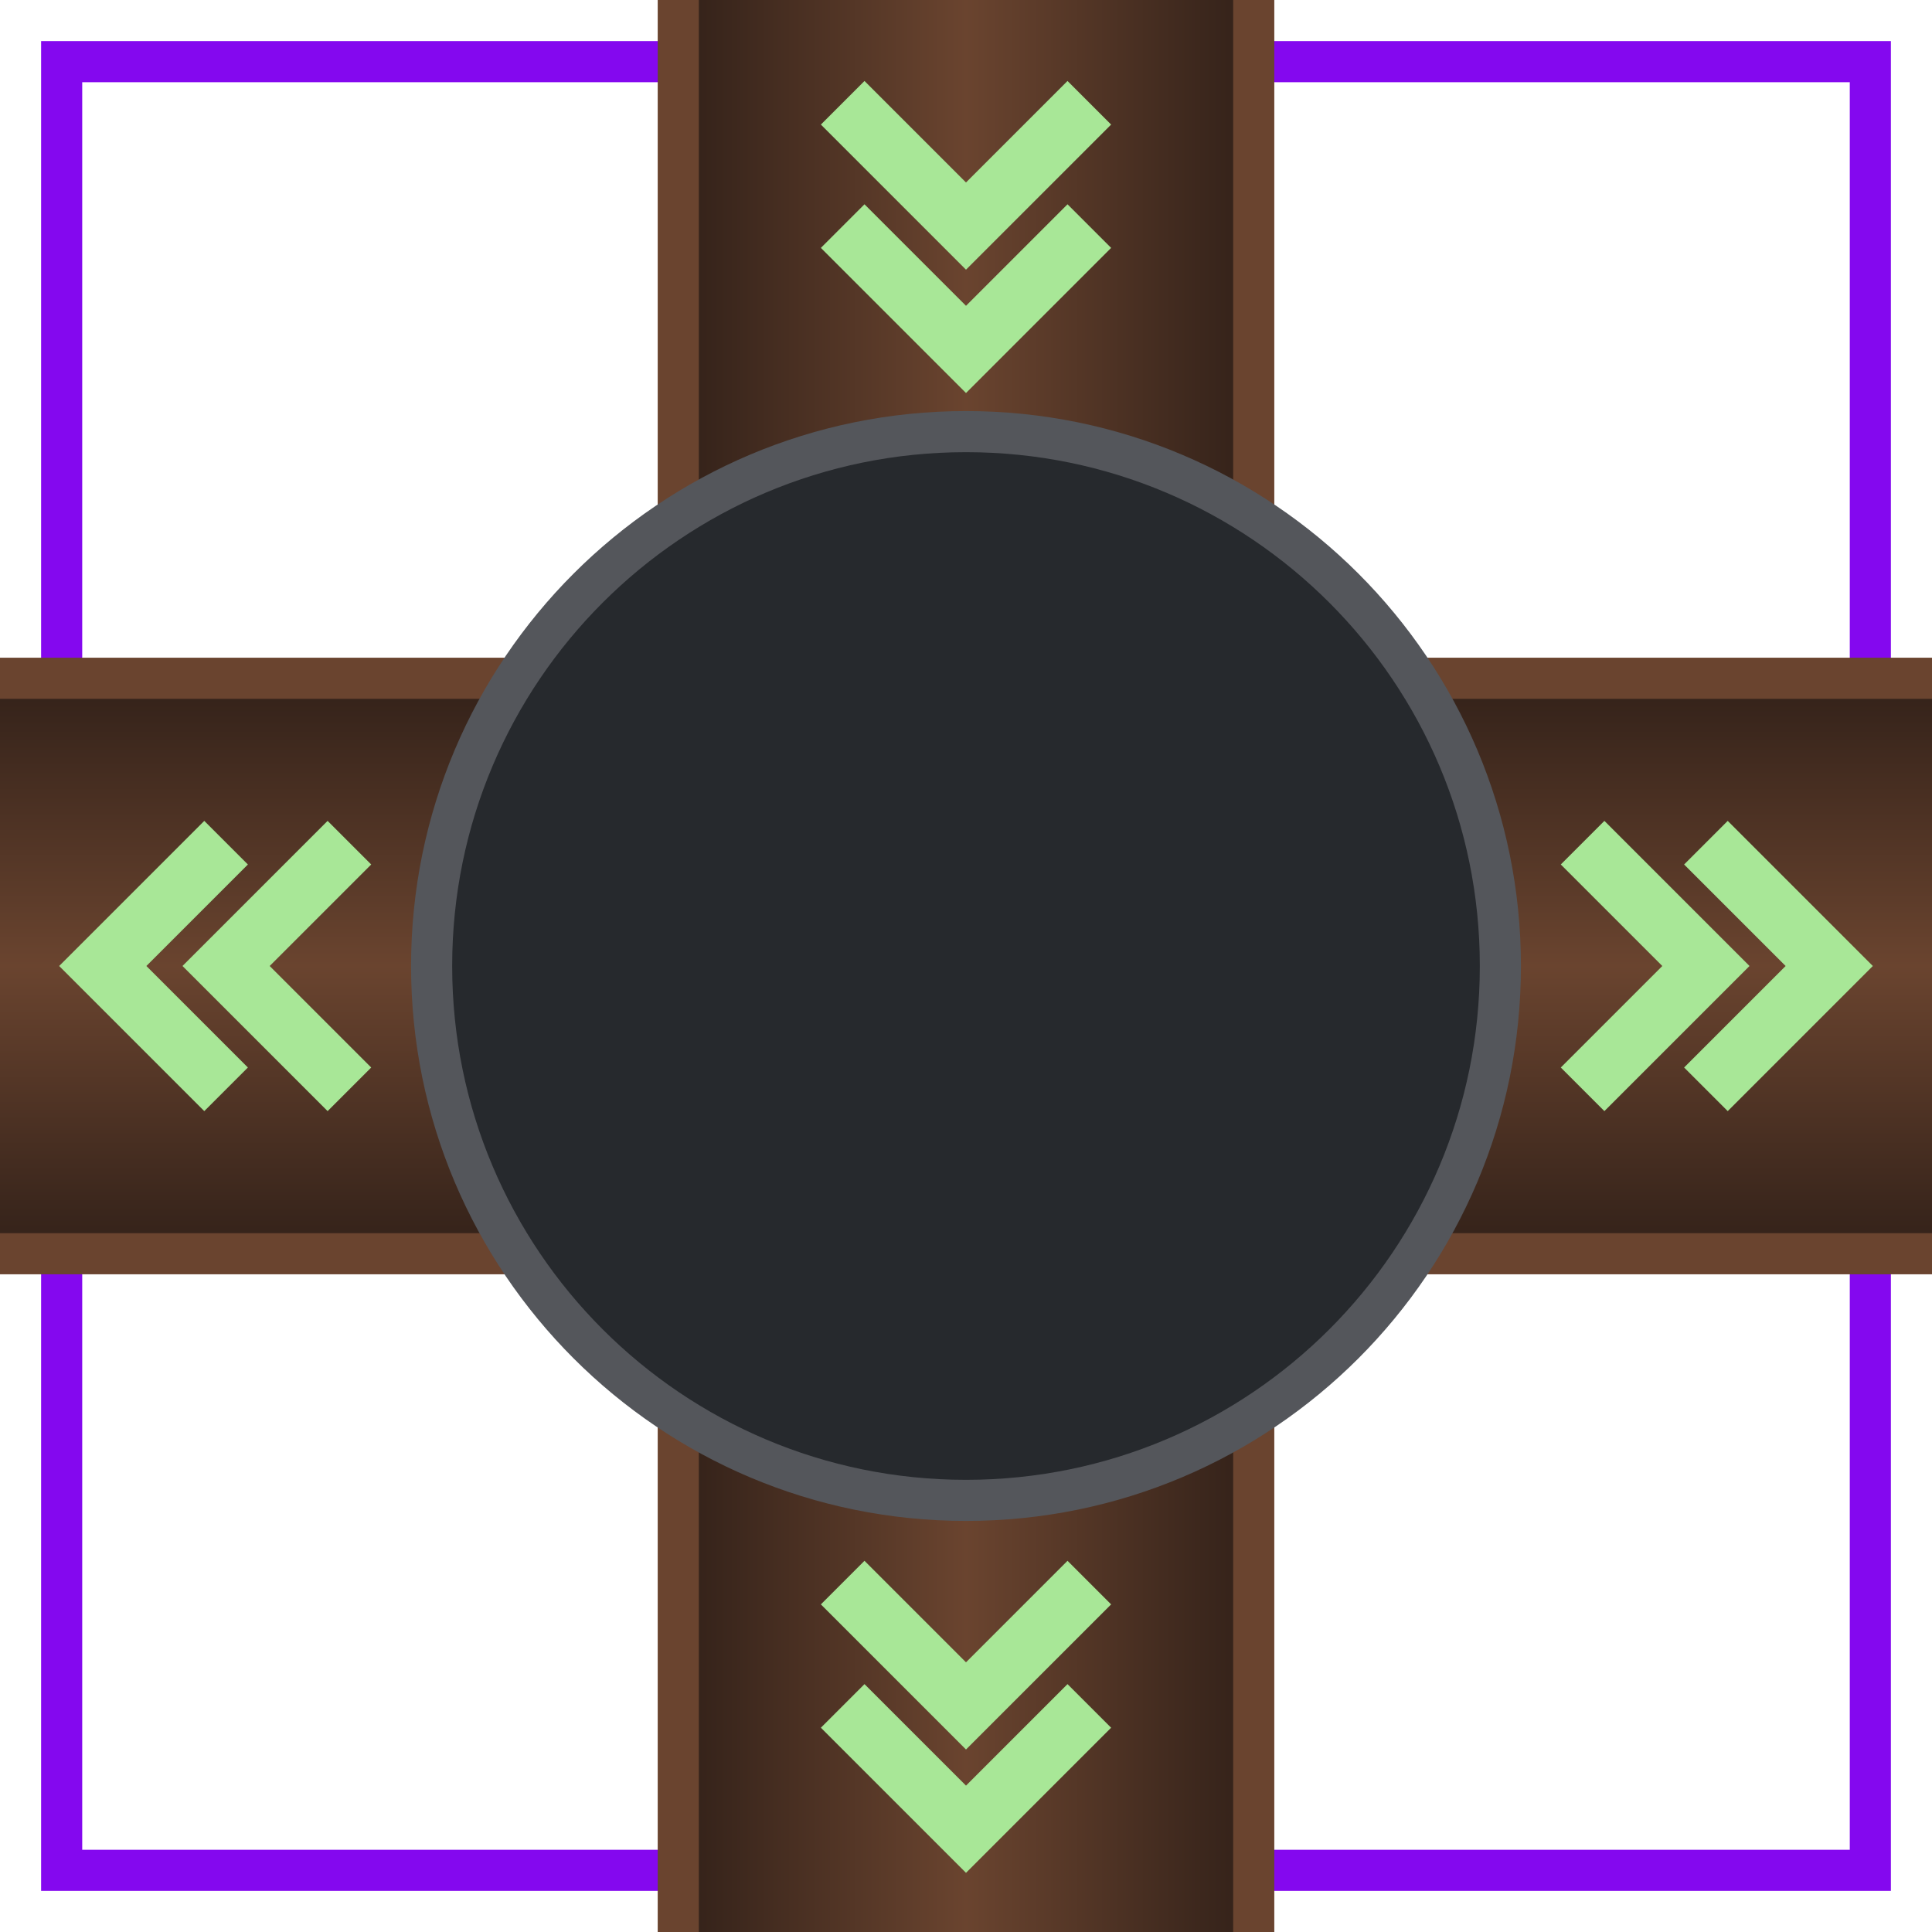
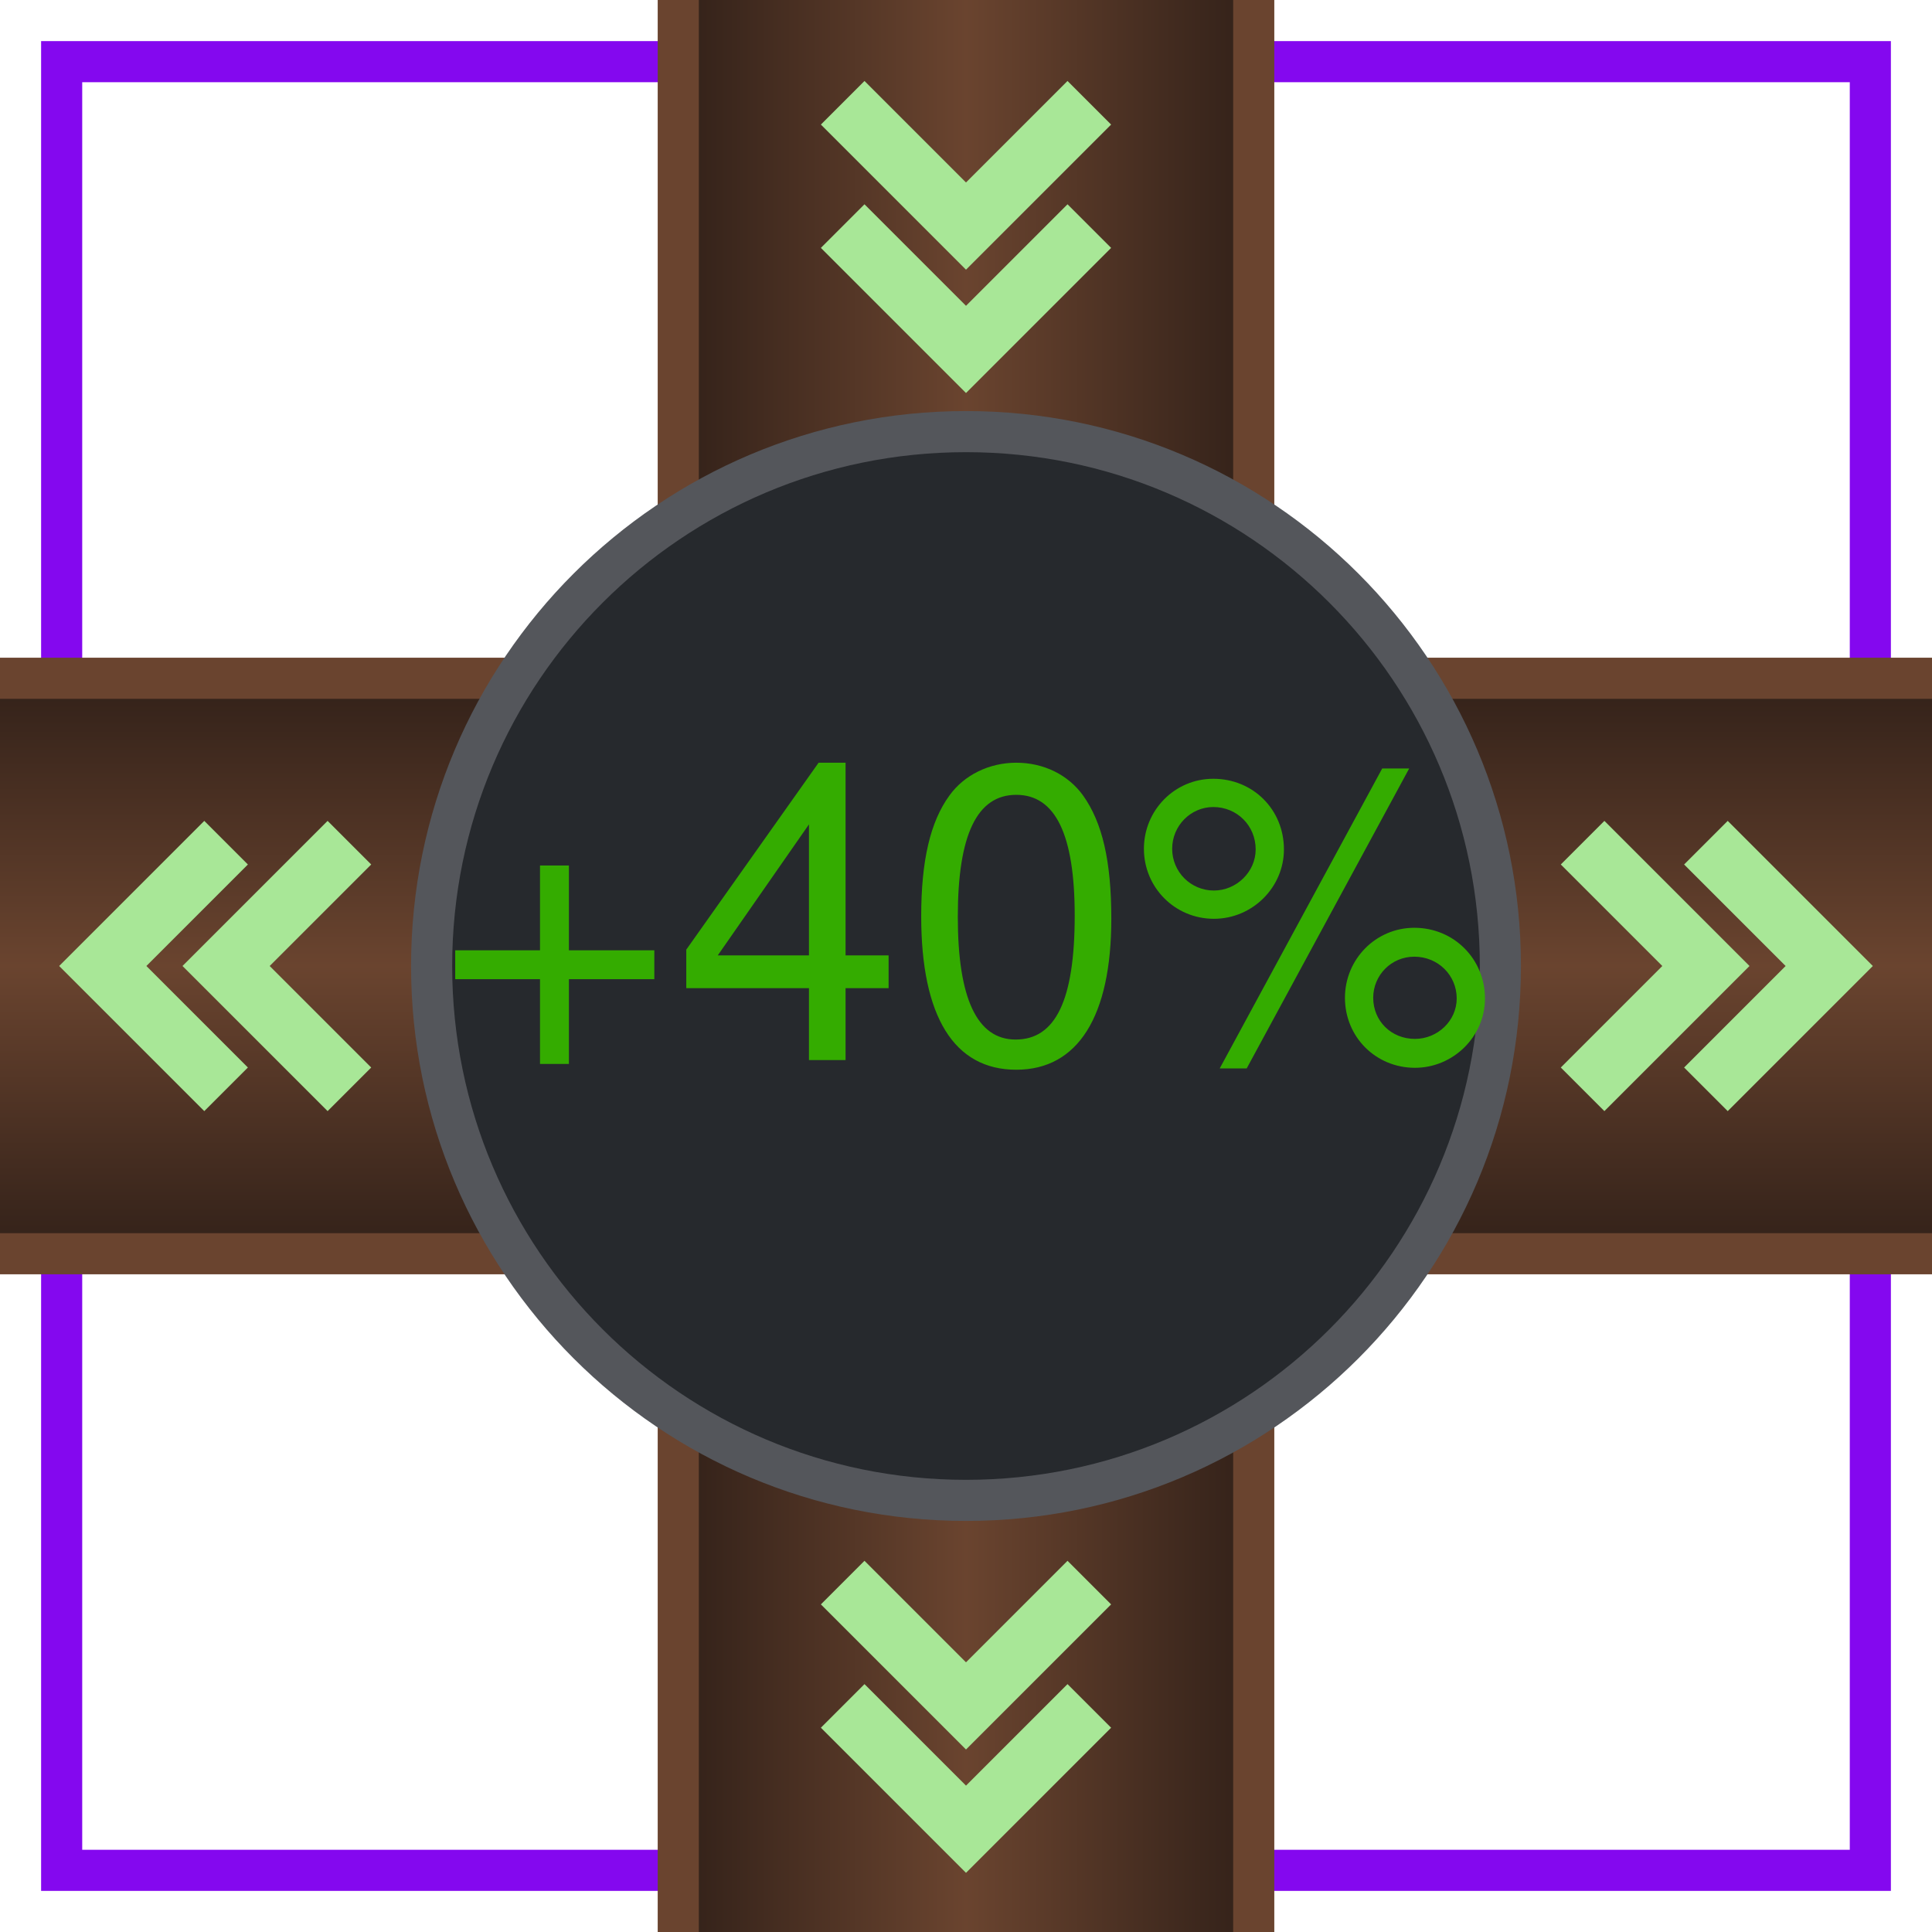
<svg xmlns="http://www.w3.org/2000/svg" viewBox="0 0 47 47" width="64" height="64">
  <defs>
    <linearGradient id="pipeGrad" x1="0" x2="0" y1="0" y2="1">
      <stop offset="0%" stop-color="#322119" />
      <stop offset="50%" stop-color="#6a442f" />
      <stop offset="100%" stop-color="#322119" />
    </linearGradient>
  </defs>
  <rect x="1.5" y="1.5" width="44" height="44" fill="none" stroke="#8408EF" />
  <g transform="rotate(180 23.5 23.5)">
    <rect x="23.5" y="16.5" width="24" height="14" fill="url(#pipeGrad)" stroke="#6a442f" />
    <path d="m0 0 3 3 -3 3 m3 -6 3 3 -3 3" fill="none" stroke="#a8e797" stroke-width="1.5" transform="translate(38.5 20.5)" />
  </g>
  <g transform="rotate(270 23.5 23.5)">
    <rect x="23.5" y="16.5" width="24" height="14" fill="url(#pipeGrad)" stroke="#6a442f" />
    <path d="m0 0 3 3 -3 3 m3 -6 3 3 -3 3" fill="none" stroke="#a8e797" stroke-width="1.5" transform="translate(38.5 20.5) scale(-1 1) translate(-6 0)" />
  </g>
  <g transform="">
    <rect x="23.5" y="16.5" width="24" height="14" fill="url(#pipeGrad)" stroke="#6a442f" />
    <path d="m0 0 3 3 -3 3 m3 -6 3 3 -3 3" fill="none" stroke="#a8e797" stroke-width="1.5" transform="translate(38.5 20.5)" />
  </g>
  <g transform="rotate(90 23.5 23.5)">
    <rect x="23.5" y="16.5" width="24" height="14" fill="url(#pipeGrad)" stroke="#6a442f" />
    <path d="m0 0 3 3 -3 3 m3 -6 3 3 -3 3" fill="none" stroke="#a8e797" stroke-width="1.5" transform="translate(38.5 20.5)" />
  </g>
  <circle cx="23.5" cy="23.5" r="13" fill="#26292d" stroke="#54565b" />
+   <text x="50%" y="50%" fill="#34AC00" text-shadow="#000 1px 1px" text-anchor="middle" dominant-baseline="central" font-size="10" user-select="none" font-family="Helvetica">+40%</text>
</svg>
